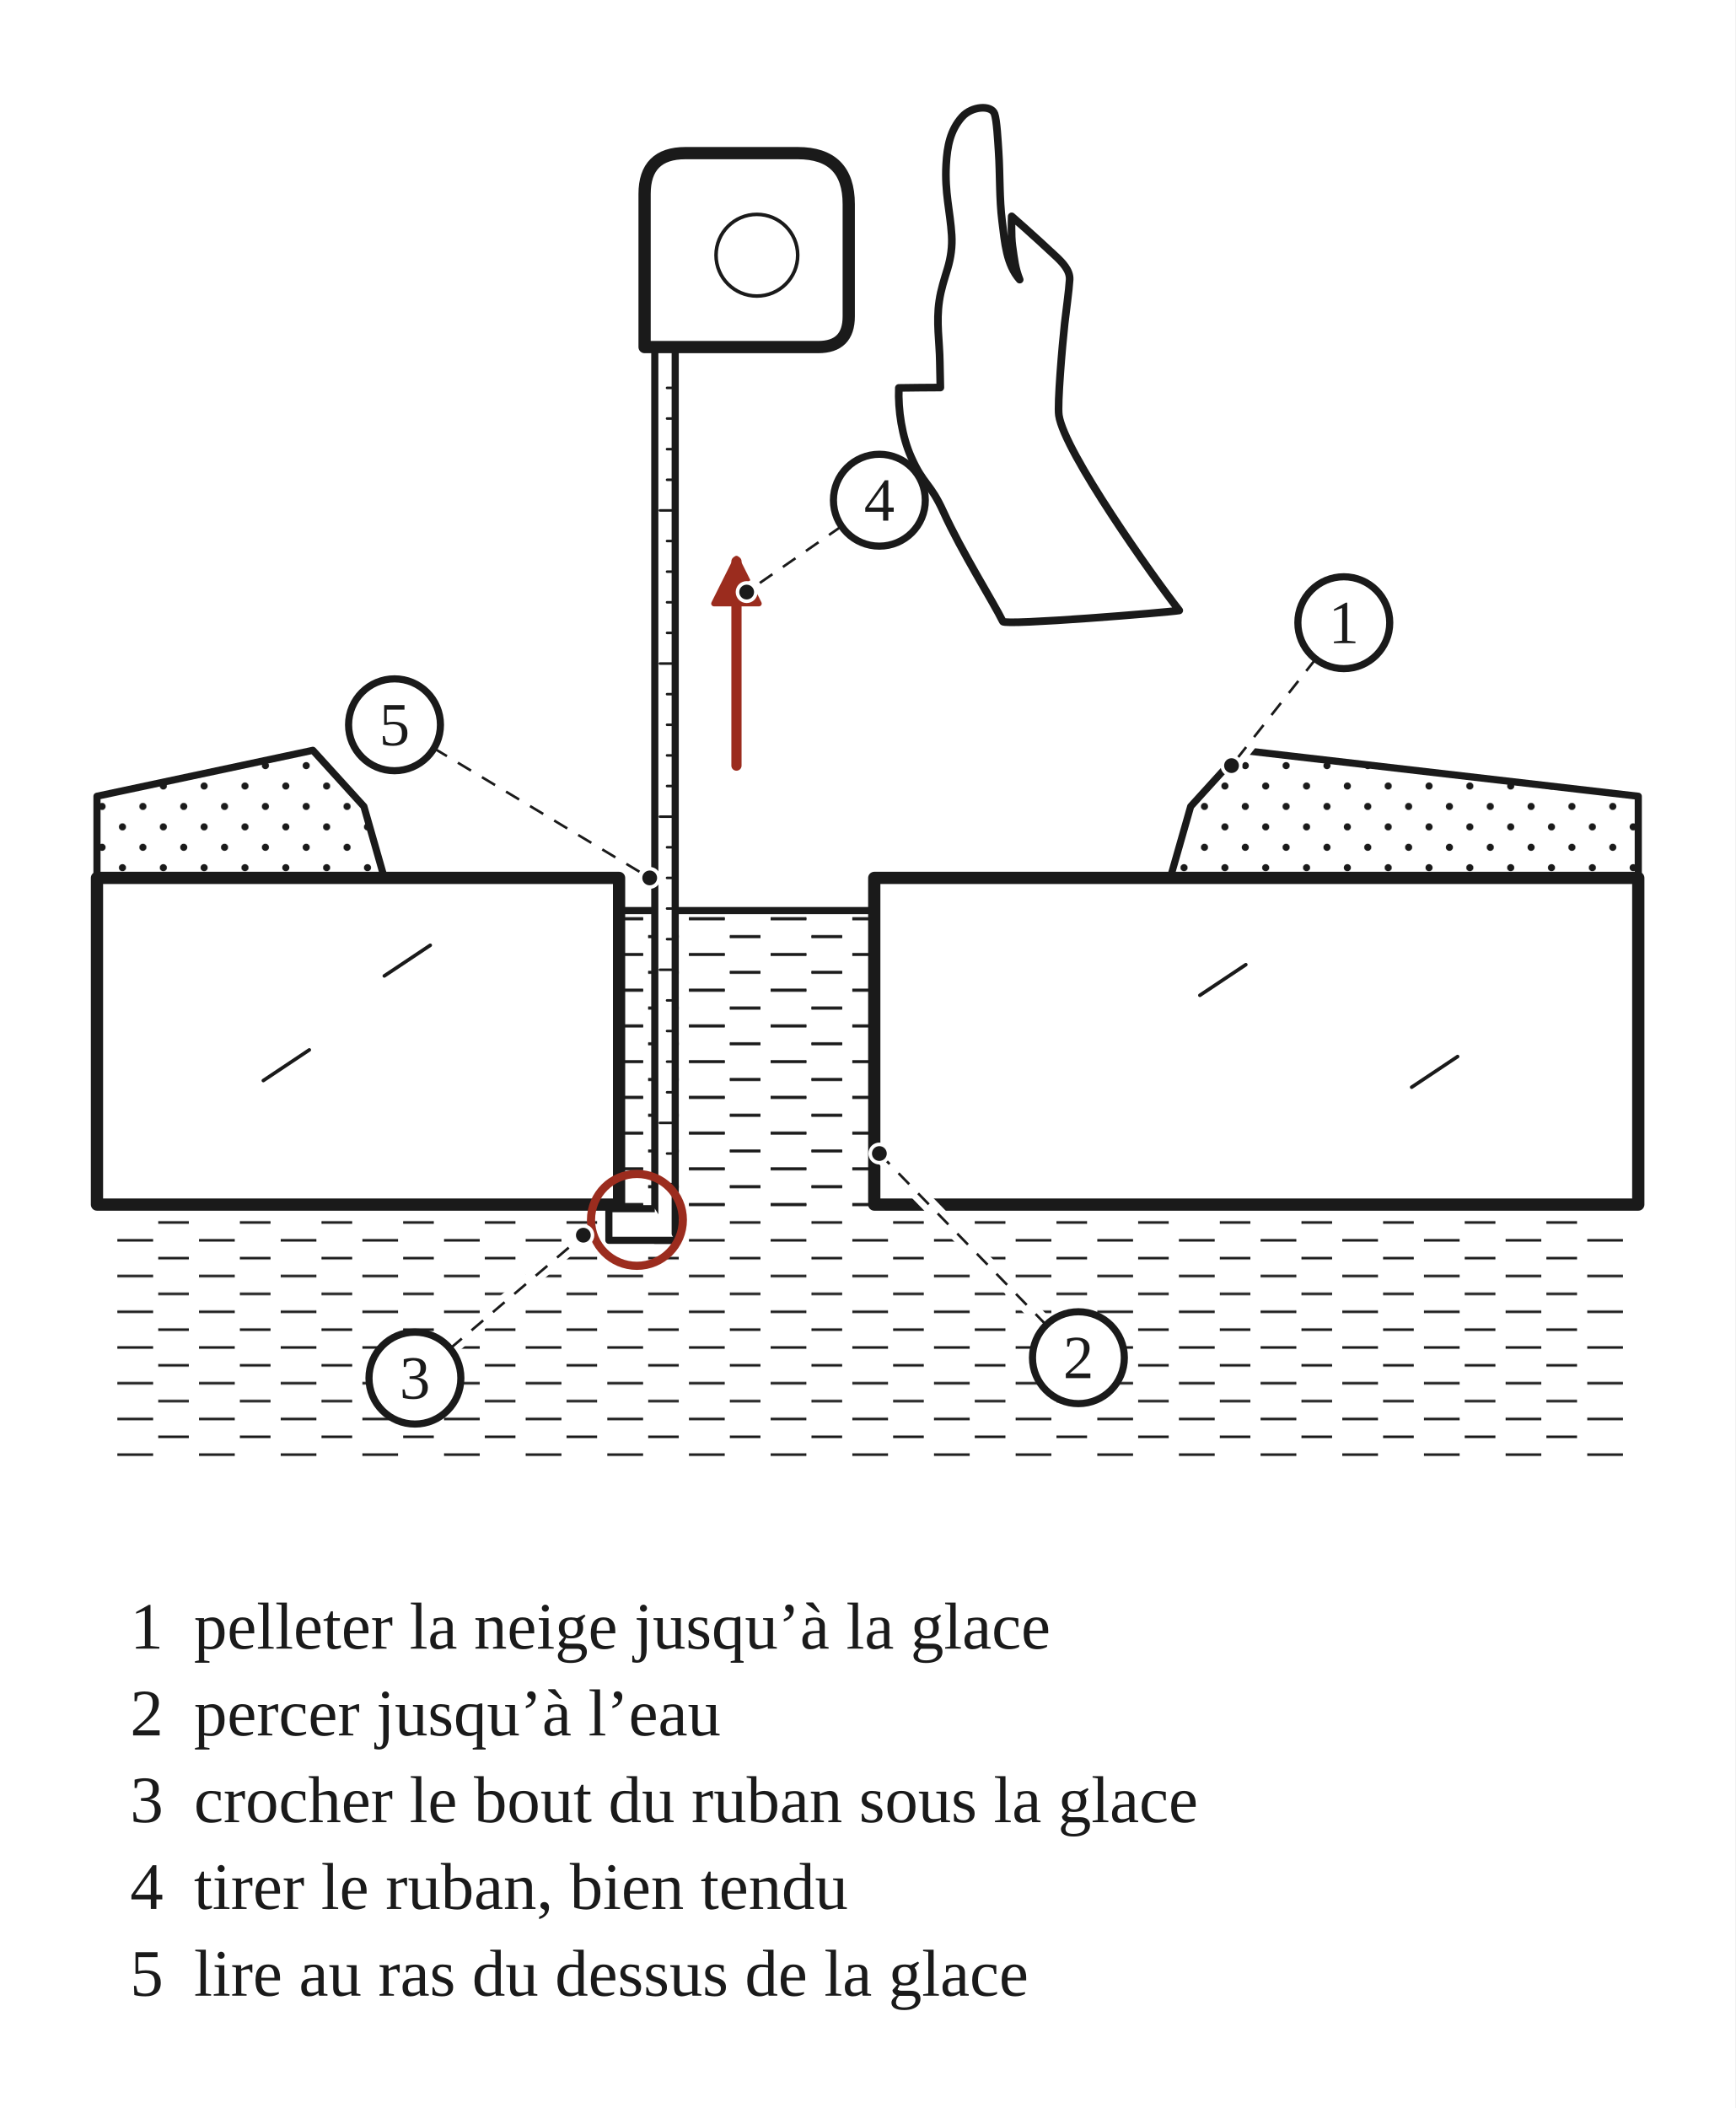
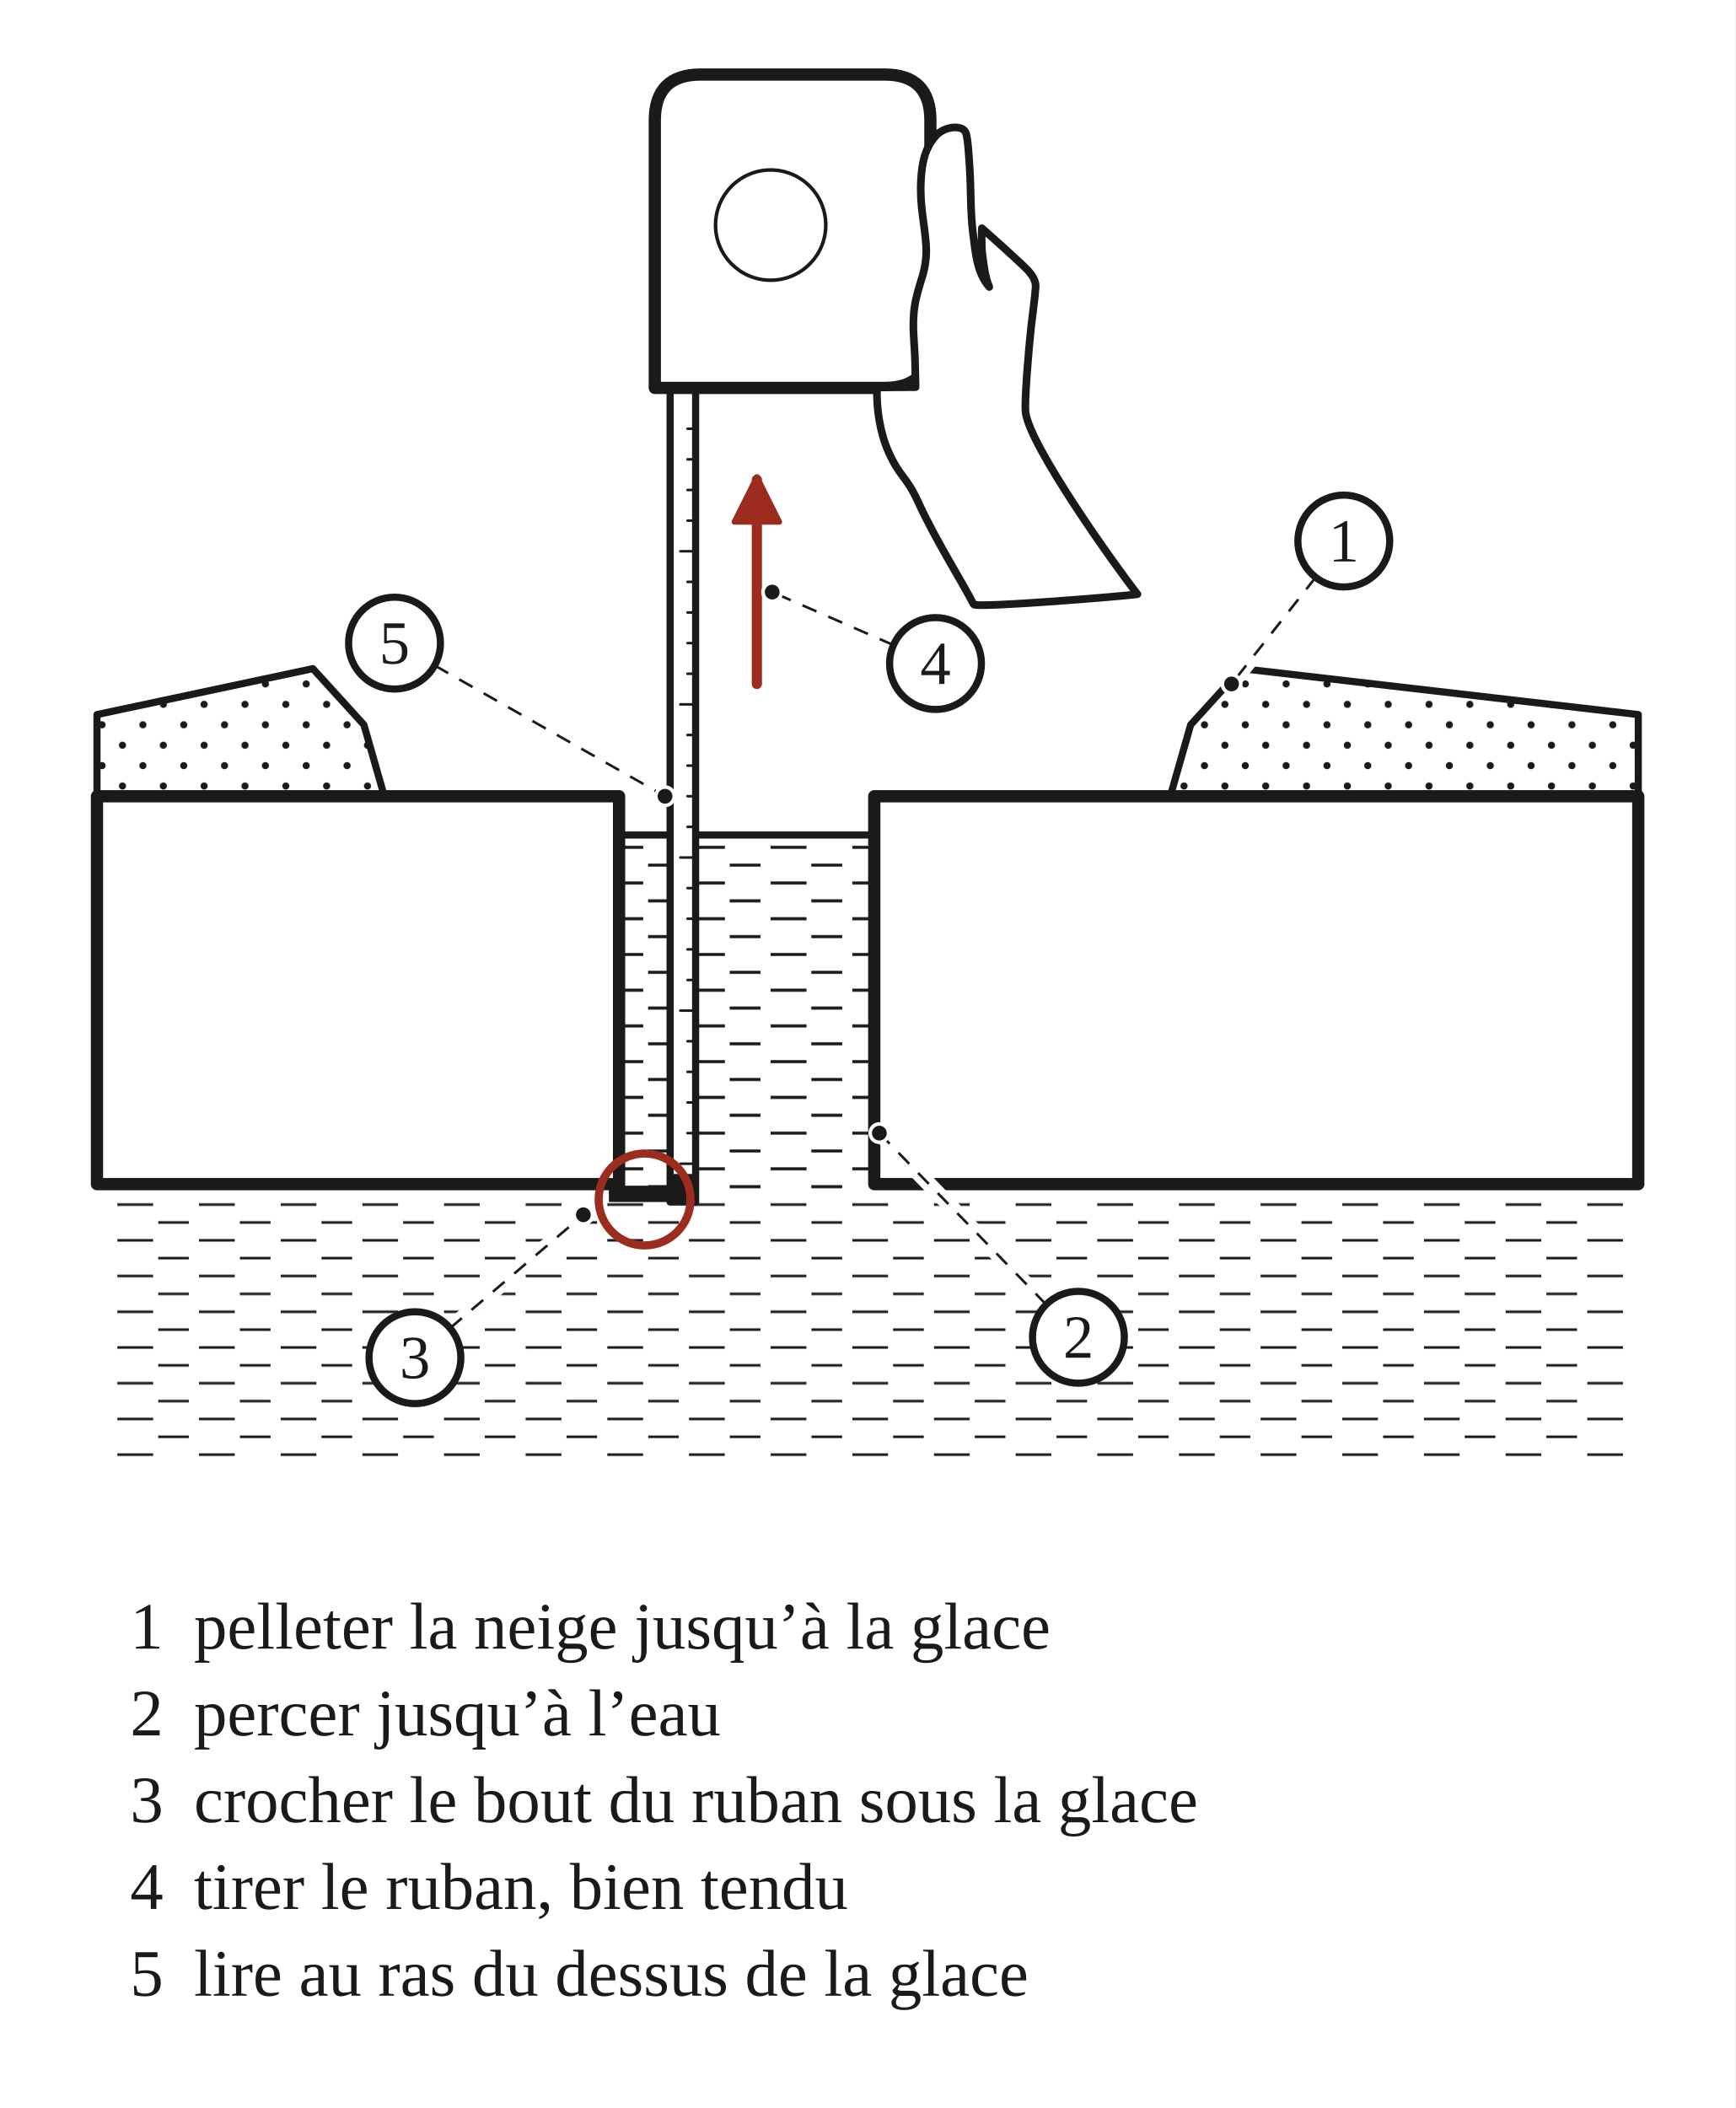
<svg xmlns="http://www.w3.org/2000/svg" width="340" height="413" viewBox="0 0 340 413" role="img">
  <defs>
    <pattern id="h-eau" width="16" height="7" patternUnits="userSpaceOnUse">
      <line x1="1" y1="2" x2="8" y2="2" stroke="#1A1A1A" stroke-width="0.5" />
      <line x1="9" y1="5.5" x2="15" y2="5.5" stroke="#1A1A1A" stroke-width="0.5" />
    </pattern>
    <pattern id="h-neige" width="8" height="8" patternUnits="userSpaceOnUse">
      <circle cx="2" cy="2" r="0.7" fill="#1A1A1A" stroke="none" />
      <circle cx="6" cy="6" r="0.7" fill="#1A1A1A" stroke="none" />
    </pattern>
    <marker id="fl-r" viewBox="0 0 10 10" refX="8.5" refY="5" markerWidth="5.5" markerHeight="5.5" orient="auto-start-reverse">
      <path d="M1 1 L9 5 L1 9 Z" fill="#9B2C1E" stroke="#9B2C1E" stroke-width="1" stroke-linejoin="round" />
    </marker>
  </defs>
  <rect x="0" y="0" width="340" height="413" fill="#FFFFFF" />
  <g transform="translate(22 24)" data-vue="coupe">
-     <rect x="0" y="154.4" width="296" height="109.6" fill="url(#h-eau)" stroke="none" />
-     <rect x="99.3" y="154.4" width="50" height="58.6" fill="url(#h-eau)" stroke="none" />
-     <path d="M-3 148 L99.3 148 L99.3 212 L-3 212 Z" fill="#FFFFFF" stroke="#1A1A1A" stroke-width="2.4" stroke-linejoin="round" stroke-linecap="round" />
-     <path d="M149.3 148 L299 148 L299 212 L149.3 212 Z" fill="#FFFFFF" stroke="#1A1A1A" stroke-width="2.4" stroke-linejoin="round" stroke-linecap="round" />
-     <line x1="99.3" y1="154.4" x2="149.3" y2="154.4" fill="none" stroke="#1A1A1A" stroke-width="1.4" stroke-linejoin="round" stroke-linecap="round" />
-     <line x1="53.3" y1="167.2" x2="62.3" y2="161.2" fill="none" stroke="#1A1A1A" stroke-width="0.7" stroke-linejoin="round" stroke-linecap="round" />
-     <line x1="29.6" y1="187.7" x2="38.6" y2="181.7" fill="none" stroke="#1A1A1A" stroke-width="0.7" stroke-linejoin="round" stroke-linecap="round" />
-     <line x1="213.1" y1="171" x2="222.1" y2="165" fill="none" stroke="#1A1A1A" stroke-width="0.7" stroke-linejoin="round" stroke-linecap="round" />
-     <line x1="254.6" y1="189" x2="263.6" y2="183" fill="none" stroke="#1A1A1A" stroke-width="0.7" stroke-linejoin="round" stroke-linecap="round" />
-     <path d="M-3 148 L-3 132 L39.3 123 L49.3 134 L53.3 148 Z" fill="url(#h-neige)" stroke="#1A1A1A" stroke-width="1.4" stroke-linejoin="round" />
-     <path d="M207.3 148 L211.3 134 L221.3 123 L299 132 L299 148 Z" fill="url(#h-neige)" stroke="#1A1A1A" stroke-width="1.4" stroke-linejoin="round" />
-     <path d="M 106.3 44 L 106.3 219 L 110.3 219 L 110.3 44 Z" fill="#FFFFFF" stroke="#1A1A1A" stroke-width="1.4" stroke-linejoin="round" stroke-linecap="round" />
-     <path d="M 110.3 219 L 97.3 219 L 97.3 212.8 L 106.3 212.8" fill="#FFFFFF" stroke="#1A1A1A" stroke-width="1.4" stroke-linejoin="round" />
-     <line x1="108.7" y1="52" x2="110.3" y2="52" fill="none" stroke="#1A1A1A" stroke-width="0.5" stroke-linejoin="round" stroke-linecap="round" />
-     <line x1="108.7" y1="58" x2="110.3" y2="58" fill="none" stroke="#1A1A1A" stroke-width="0.5" stroke-linejoin="round" stroke-linecap="round" />
-     <line x1="108.7" y1="64" x2="110.3" y2="64" fill="none" stroke="#1A1A1A" stroke-width="0.5" stroke-linejoin="round" stroke-linecap="round" />
-     <line x1="108.7" y1="70" x2="110.3" y2="70" fill="none" stroke="#1A1A1A" stroke-width="0.5" stroke-linejoin="round" stroke-linecap="round" />
-     <line x1="107.3" y1="76" x2="110.3" y2="76" fill="none" stroke="#1A1A1A" stroke-width="0.5" stroke-linejoin="round" stroke-linecap="round" />
-     <line x1="108.7" y1="82" x2="110.3" y2="82" fill="none" stroke="#1A1A1A" stroke-width="0.5" stroke-linejoin="round" stroke-linecap="round" />
-     <line x1="108.7" y1="88" x2="110.3" y2="88" fill="none" stroke="#1A1A1A" stroke-width="0.5" stroke-linejoin="round" stroke-linecap="round" />
-     <line x1="108.7" y1="94" x2="110.3" y2="94" fill="none" stroke="#1A1A1A" stroke-width="0.5" stroke-linejoin="round" stroke-linecap="round" />
-     <line x1="108.7" y1="100" x2="110.3" y2="100" fill="none" stroke="#1A1A1A" stroke-width="0.5" stroke-linejoin="round" stroke-linecap="round" />
-     <line x1="107.3" y1="106" x2="110.3" y2="106" fill="none" stroke="#1A1A1A" stroke-width="0.5" stroke-linejoin="round" stroke-linecap="round" />
-     <line x1="108.7" y1="112" x2="110.3" y2="112" fill="none" stroke="#1A1A1A" stroke-width="0.5" stroke-linejoin="round" stroke-linecap="round" />
-     <line x1="108.7" y1="118" x2="110.3" y2="118" fill="none" stroke="#1A1A1A" stroke-width="0.5" stroke-linejoin="round" stroke-linecap="round" />
-     <line x1="108.7" y1="124" x2="110.3" y2="124" fill="none" stroke="#1A1A1A" stroke-width="0.5" stroke-linejoin="round" stroke-linecap="round" />
-     <line x1="108.7" y1="130" x2="110.3" y2="130" fill="none" stroke="#1A1A1A" stroke-width="0.5" stroke-linejoin="round" stroke-linecap="round" />
-     <line x1="107.3" y1="136" x2="110.3" y2="136" fill="none" stroke="#1A1A1A" stroke-width="0.5" stroke-linejoin="round" stroke-linecap="round" />
-     <line x1="108.7" y1="142" x2="110.3" y2="142" fill="none" stroke="#1A1A1A" stroke-width="0.5" stroke-linejoin="round" stroke-linecap="round" />
-     <line x1="108.7" y1="148" x2="110.3" y2="148" fill="none" stroke="#1A1A1A" stroke-width="0.5" stroke-linejoin="round" stroke-linecap="round" />
-     <line x1="108.7" y1="154" x2="110.3" y2="154" fill="none" stroke="#1A1A1A" stroke-width="0.5" stroke-linejoin="round" stroke-linecap="round" />
-     <line x1="108.7" y1="160" x2="110.3" y2="160" fill="none" stroke="#1A1A1A" stroke-width="0.5" stroke-linejoin="round" stroke-linecap="round" />
-     <line x1="107.3" y1="166" x2="110.3" y2="166" fill="none" stroke="#1A1A1A" stroke-width="0.5" stroke-linejoin="round" stroke-linecap="round" />
-     <line x1="108.7" y1="172" x2="110.3" y2="172" fill="none" stroke="#1A1A1A" stroke-width="0.5" stroke-linejoin="round" stroke-linecap="round" />
-     <line x1="108.7" y1="178" x2="110.3" y2="178" fill="none" stroke="#1A1A1A" stroke-width="0.5" stroke-linejoin="round" stroke-linecap="round" />
-     <line x1="108.7" y1="184" x2="110.3" y2="184" fill="none" stroke="#1A1A1A" stroke-width="0.5" stroke-linejoin="round" stroke-linecap="round" />
-     <line x1="108.7" y1="190" x2="110.3" y2="190" fill="none" stroke="#1A1A1A" stroke-width="0.5" stroke-linejoin="round" stroke-linecap="round" />
-     <line x1="107.3" y1="196" x2="110.3" y2="196" fill="none" stroke="#1A1A1A" stroke-width="0.5" stroke-linejoin="round" stroke-linecap="round" />
-     <line x1="108.7" y1="202" x2="110.3" y2="202" fill="none" stroke="#1A1A1A" stroke-width="0.5" stroke-linejoin="round" stroke-linecap="round" />
-     <line x1="108.7" y1="208" x2="110.3" y2="208" fill="none" stroke="#1A1A1A" stroke-width="0.5" stroke-linejoin="round" stroke-linecap="round" />
-     <path d="M 104.3 44 L 104.3 14 Q 104.3 6 112.3 6 L 134.3 6 Q 144.3 6 144.3 16 L 144.3 38 Q 144.3 44 138.3 44 Z" fill="#FFFFFF" stroke="#1A1A1A" stroke-width="2.4" stroke-linejoin="round" stroke-linecap="round" />
-     <circle cx="126.3" cy="26" r="8" fill="none" stroke="#1A1A1A" stroke-width="0.7" stroke-linejoin="round" stroke-linecap="round" />
-     <g data-main="2-04" transform="translate(136.32 19) rotate(0) scale(-0.200573 0.200573) translate(-1507 -1005.6)">
-       <path fill="#FFFFFF" stroke="#1A1A1A" stroke-width="7.479" stroke-linejoin="round" fill-rule="evenodd" d="M1418.27 1170.13 C1416.32 1169.98 1377.72 1169.75 1377.72 1169.75 C1377.72 1169.75 1378.13 1151.68 1378.23 1144.8 C1378.5 1124.42 1381.9 1106.32 1378.77 1085.05 C1377.1 1073.73 1373.91 1064.24 1370.62 1053.36 C1367.46 1042.9 1365.98 1031.81 1366.66 1020.89 C1368.11 997.625 1373.58 979.452 1372.05 951.92 C1371.05 933.995 1368.07 918.364 1356.45 905.344 C1347.14 894.916 1327.95 893.43 1324.79 902.364 C1322.56 908.694 1321.51 928.761 1320.82 939.184 C1319.29 962.031 1320.23 984.918 1317.33 1007.73 C1314.74 1028.24 1313.27 1049.55 1300.21 1064.36 C1304.67 1053.13 1305.42 1044.68 1307.29 1031.59 C1308.78 1021.16 1308.03 1002.54 1308.03 1002.54 C1308.03 1002.54 1286.98 1020.85 1264.83 1041.64 C1258.55 1047.55 1250.92 1055.29 1251.43 1064.36 C1252 1074.63 1255.15 1096.95 1256.27 1107.19 C1258.68 1129.32 1263.52 1185.76 1261.93 1196.83 C1256.75 1232.74 1169.18 1355.83 1144.33 1387.51 C1153.54 1389.3 1314.63 1402.45 1316.67 1398.28 C1326.22 1378.82 1356.84 1330.5 1374.75 1291.09 C1387.72 1262.56 1394.06 1265.09 1406.24 1237.73 C1415.17 1217.69 1419.16 1191.87 1418.27 1170.13 Z" />
+     <rect x="0" y="139.6" width="296" height="124.4" fill="url(#h-eau)" stroke="none" />
+     <rect x="99.3" y="139.6" width="50" height="69.4" fill="url(#h-eau)" stroke="none" />
+     <path d="M-3 132 L99.3 132 L99.3 208 L-3 208 Z" fill="#FFFFFF" stroke="#1A1A1A" stroke-width="2.4" stroke-linejoin="round" stroke-linecap="round" />
+     <path d="M149.3 132 L299 132 L299 208 L149.3 208 Z" fill="#FFFFFF" stroke="#1A1A1A" stroke-width="2.4" stroke-linejoin="round" stroke-linecap="round" />
+     <line x1="99.3" y1="139.6" x2="149.3" y2="139.6" fill="none" stroke="#1A1A1A" stroke-width="1.4" stroke-linejoin="round" stroke-linecap="round" />
+     <path d="M-3 132 L-3 116 L39.3 107 L49.3 118 L53.3 132 Z" fill="url(#h-neige)" stroke="#1A1A1A" stroke-width="1.4" stroke-linejoin="round" />
+     <path d="M207.3 132 L211.3 118 L221.3 107 L299 116 L299 132 Z" fill="url(#h-neige)" stroke="#1A1A1A" stroke-width="1.4" stroke-linejoin="round" />
+     <path d="M 109.3 52 L 109.3 211.5 L 114.3 211.5 L 114.3 52 Z" fill="#FFFFFF" stroke="#1A1A1A" stroke-width="1.4" stroke-linejoin="round" stroke-linecap="round" />
+     <path d="M 114.3 211.5 L 97.3 211.5 L 97.3 208.3 L 109.3 208.3 L 109.3 206 L 114.3 206 Z" fill="#1A1A1A" stroke="none" />
+     <line x1="112.7" y1="60" x2="114.3" y2="60" fill="none" stroke="#1A1A1A" stroke-width="0.5" stroke-linejoin="round" stroke-linecap="round" />
+     <line x1="112.7" y1="66" x2="114.3" y2="66" fill="none" stroke="#1A1A1A" stroke-width="0.5" stroke-linejoin="round" stroke-linecap="round" />
+     <line x1="112.7" y1="72" x2="114.3" y2="72" fill="none" stroke="#1A1A1A" stroke-width="0.5" stroke-linejoin="round" stroke-linecap="round" />
+     <line x1="112.7" y1="78" x2="114.3" y2="78" fill="none" stroke="#1A1A1A" stroke-width="0.5" stroke-linejoin="round" stroke-linecap="round" />
+     <line x1="111.3" y1="84" x2="114.3" y2="84" fill="none" stroke="#1A1A1A" stroke-width="0.5" stroke-linejoin="round" stroke-linecap="round" />
+     <line x1="112.7" y1="90" x2="114.3" y2="90" fill="none" stroke="#1A1A1A" stroke-width="0.5" stroke-linejoin="round" stroke-linecap="round" />
+     <line x1="112.7" y1="96" x2="114.3" y2="96" fill="none" stroke="#1A1A1A" stroke-width="0.5" stroke-linejoin="round" stroke-linecap="round" />
+     <line x1="112.7" y1="102" x2="114.3" y2="102" fill="none" stroke="#1A1A1A" stroke-width="0.5" stroke-linejoin="round" stroke-linecap="round" />
+     <line x1="112.7" y1="108" x2="114.3" y2="108" fill="none" stroke="#1A1A1A" stroke-width="0.5" stroke-linejoin="round" stroke-linecap="round" />
+     <line x1="111.3" y1="114" x2="114.3" y2="114" fill="none" stroke="#1A1A1A" stroke-width="0.5" stroke-linejoin="round" stroke-linecap="round" />
+     <line x1="112.7" y1="120" x2="114.3" y2="120" fill="none" stroke="#1A1A1A" stroke-width="0.5" stroke-linejoin="round" stroke-linecap="round" />
+     <line x1="112.7" y1="126" x2="114.3" y2="126" fill="none" stroke="#1A1A1A" stroke-width="0.5" stroke-linejoin="round" stroke-linecap="round" />
+     <line x1="112.7" y1="132" x2="114.3" y2="132" fill="none" stroke="#1A1A1A" stroke-width="0.5" stroke-linejoin="round" stroke-linecap="round" />
+     <line x1="112.7" y1="138" x2="114.3" y2="138" fill="none" stroke="#1A1A1A" stroke-width="0.5" stroke-linejoin="round" stroke-linecap="round" />
+     <line x1="111.3" y1="144" x2="114.3" y2="144" fill="none" stroke="#1A1A1A" stroke-width="0.5" stroke-linejoin="round" stroke-linecap="round" />
+     <line x1="112.7" y1="150" x2="114.3" y2="150" fill="none" stroke="#1A1A1A" stroke-width="0.5" stroke-linejoin="round" stroke-linecap="round" />
+     <line x1="112.7" y1="156" x2="114.3" y2="156" fill="none" stroke="#1A1A1A" stroke-width="0.5" stroke-linejoin="round" stroke-linecap="round" />
+     <line x1="112.7" y1="162" x2="114.3" y2="162" fill="none" stroke="#1A1A1A" stroke-width="0.5" stroke-linejoin="round" stroke-linecap="round" />
+     <line x1="112.7" y1="168" x2="114.3" y2="168" fill="none" stroke="#1A1A1A" stroke-width="0.5" stroke-linejoin="round" stroke-linecap="round" />
+     <line x1="111.3" y1="174" x2="114.3" y2="174" fill="none" stroke="#1A1A1A" stroke-width="0.5" stroke-linejoin="round" stroke-linecap="round" />
+     <line x1="112.7" y1="180" x2="114.3" y2="180" fill="none" stroke="#1A1A1A" stroke-width="0.5" stroke-linejoin="round" stroke-linecap="round" />
+     <line x1="112.7" y1="186" x2="114.3" y2="186" fill="none" stroke="#1A1A1A" stroke-width="0.5" stroke-linejoin="round" stroke-linecap="round" />
+     <line x1="112.7" y1="192" x2="114.3" y2="192" fill="none" stroke="#1A1A1A" stroke-width="0.5" stroke-linejoin="round" stroke-linecap="round" />
+     <line x1="112.7" y1="198" x2="114.3" y2="198" fill="none" stroke="#1A1A1A" stroke-width="0.5" stroke-linejoin="round" stroke-linecap="round" />
+     <line x1="111.3" y1="204" x2="114.3" y2="204" fill="none" stroke="#1A1A1A" stroke-width="0.5" stroke-linejoin="round" stroke-linecap="round" />
+     <path d="M 106.3 52 L 106.3 -0.4 Q 106.3 -9.4 115.3 -9.4 L 151.3 -9.4 Q 160.3 -9.4 160.3 -0.4 L 160.3 43 Q 160.3 52 151.3 52 Z" fill="#FFFFFF" stroke="#1A1A1A" stroke-width="2.4" stroke-linejoin="round" stroke-linecap="round" />
+     <circle cx="129" cy="20.1" r="10.8" fill="none" stroke="#1A1A1A" stroke-width="0.7" stroke-linejoin="round" stroke-linecap="round" />
+     <g data-main="2-04" transform="translate(133.32 21.28) rotate(0) scale(-0.186246 0.186246) translate(-1507 -1005.6)">
+       <path fill="#FFFFFF" stroke="#1A1A1A" stroke-width="8.054" stroke-linejoin="round" fill-rule="evenodd" d="M1418.27 1170.13 C1416.32 1169.98 1377.72 1169.75 1377.72 1169.75 C1377.72 1169.75 1378.13 1151.68 1378.23 1144.8 C1378.5 1124.42 1381.9 1106.32 1378.77 1085.05 C1377.1 1073.73 1373.91 1064.24 1370.62 1053.36 C1367.46 1042.9 1365.98 1031.81 1366.66 1020.89 C1368.11 997.625 1373.58 979.452 1372.05 951.92 C1371.05 933.995 1368.07 918.364 1356.45 905.344 C1347.14 894.916 1327.95 893.43 1324.79 902.364 C1322.56 908.694 1321.51 928.761 1320.82 939.184 C1319.29 962.031 1320.23 984.918 1317.33 1007.73 C1314.74 1028.24 1313.27 1049.55 1300.21 1064.36 C1304.67 1053.13 1305.42 1044.68 1307.29 1031.59 C1308.78 1021.16 1308.03 1002.54 1308.03 1002.54 C1308.03 1002.54 1286.98 1020.85 1264.83 1041.64 C1258.55 1047.55 1250.92 1055.29 1251.43 1064.36 C1252 1074.63 1255.15 1096.95 1256.27 1107.19 C1258.68 1129.32 1263.52 1185.76 1261.93 1196.83 C1256.75 1232.74 1169.18 1355.83 1144.33 1387.51 C1153.54 1389.3 1314.63 1402.45 1316.67 1398.28 C1326.22 1378.82 1356.84 1330.5 1374.75 1291.09 C1387.72 1262.56 1394.06 1265.09 1406.24 1237.73 C1415.17 1217.69 1419.16 1191.87 1418.27 1170.13 Z" />
    </g>
-     <path d="M 122.3 126 L 122.3 86" fill="none" stroke="#9B2C1E" stroke-width="2" stroke-linejoin="round" stroke-linecap="round" marker-end="url(#fl-r)" />
-     <circle cx="102.8" cy="215" r="9" fill="none" stroke="#9B2C1E" stroke-width="1.6" />
+     <path d="M 126.3 110 L 126.3 70" fill="none" stroke="#9B2C1E" stroke-width="2" stroke-linejoin="round" stroke-linecap="round" marker-end="url(#fl-r)" />
+     <circle cx="104.3" cy="211" r="9" fill="none" stroke="#9B2C1E" stroke-width="1.6" />
  </g>
-   <line x1="257.8" y1="129.1" x2="241.3" y2="150" fill="none" stroke="#FFFFFF" stroke-width="3" stroke-linecap="round" />
-   <line x1="257.8" y1="129.1" x2="241.3" y2="150" fill="none" stroke="#1A1A1A" stroke-width="0.5" stroke-dasharray="3 2.5" />
-   <circle cx="241.3" cy="150" r="1.8" fill="#1A1A1A" stroke="#FFFFFF" stroke-width="0.7" />
-   <circle cx="263.3" cy="122" r="9" fill="#FFFFFF" stroke="#1A1A1A" stroke-width="1.4" data-vue="coupe" />
-   <text x="263.3" y="126" text-anchor="middle" font-family="Georgia, 'Times New Roman', serif" font-size="12" fill="#1A1A1A">1</text>
-   <line x1="205" y1="259.6" x2="172.3" y2="226" fill="none" stroke="#FFFFFF" stroke-width="3" stroke-linecap="round" />
-   <line x1="205" y1="259.6" x2="172.3" y2="226" fill="none" stroke="#1A1A1A" stroke-width="0.5" stroke-dasharray="3 2.5" />
-   <circle cx="172.3" cy="226" r="1.8" fill="#1A1A1A" stroke="#FFFFFF" stroke-width="0.7" />
-   <circle cx="211.3" cy="266" r="9" fill="#FFFFFF" stroke="#1A1A1A" stroke-width="1.4" data-vue="coupe" />
-   <text x="211.3" y="270" text-anchor="middle" font-family="Georgia, 'Times New Roman', serif" font-size="12" fill="#1A1A1A">2</text>
-   <line x1="88.2" y1="264.2" x2="114.3" y2="242" fill="none" stroke="#FFFFFF" stroke-width="3" stroke-linecap="round" />
-   <line x1="88.2" y1="264.2" x2="114.3" y2="242" fill="none" stroke="#1A1A1A" stroke-width="0.5" stroke-dasharray="3 2.5" />
-   <circle cx="114.3" cy="242" r="1.8" fill="#1A1A1A" stroke="#FFFFFF" stroke-width="0.7" />
-   <circle cx="81.3" cy="270" r="9" fill="#FFFFFF" stroke="#1A1A1A" stroke-width="1.4" data-vue="coupe" />
-   <text x="81.3" y="274" text-anchor="middle" font-family="Georgia, 'Times New Roman', serif" font-size="12" fill="#1A1A1A">3</text>
-   <line x1="164.9" y1="103.1" x2="146.3" y2="116" fill="none" stroke="#FFFFFF" stroke-width="3" stroke-linecap="round" />
-   <line x1="164.9" y1="103.1" x2="146.3" y2="116" fill="none" stroke="#1A1A1A" stroke-width="0.5" stroke-dasharray="3 2.5" />
-   <circle cx="146.3" cy="116" r="1.8" fill="#1A1A1A" stroke="#FFFFFF" stroke-width="0.7" />
-   <circle cx="172.3" cy="98" r="9" fill="#FFFFFF" stroke="#1A1A1A" stroke-width="1.4" data-vue="coupe" />
-   <text x="172.3" y="102" text-anchor="middle" font-family="Georgia, 'Times New Roman', serif" font-size="12" fill="#1A1A1A">4</text>
-   <line x1="85" y1="146.6" x2="127.3" y2="172" fill="none" stroke="#FFFFFF" stroke-width="3" stroke-linecap="round" />
-   <line x1="85" y1="146.6" x2="127.3" y2="172" fill="none" stroke="#1A1A1A" stroke-width="0.5" stroke-dasharray="3 2.5" />
-   <circle cx="127.3" cy="172" r="1.8" fill="#1A1A1A" stroke="#FFFFFF" stroke-width="0.7" />
-   <circle cx="77.3" cy="142" r="9" fill="#FFFFFF" stroke="#1A1A1A" stroke-width="1.4" data-vue="coupe" />
-   <text x="77.3" y="146" text-anchor="middle" font-family="Georgia, 'Times New Roman', serif" font-size="12" fill="#1A1A1A">5</text>
+   <line x1="257.8" y1="113.1" x2="241.3" y2="134" fill="none" stroke="#FFFFFF" stroke-width="3" stroke-linecap="round" />
+   <line x1="257.8" y1="113.1" x2="241.3" y2="134" fill="none" stroke="#1A1A1A" stroke-width="0.5" stroke-dasharray="3 2.5" />
+   <circle cx="241.3" cy="134" r="1.8" fill="#1A1A1A" stroke="#FFFFFF" stroke-width="0.7" />
+   <circle cx="263.3" cy="106" r="9" fill="#FFFFFF" stroke="#1A1A1A" stroke-width="1.4" data-vue="coupe" />
+   <text x="263.3" y="110" text-anchor="middle" font-family="Georgia, 'Times New Roman', serif" font-size="12" fill="#1A1A1A">1</text>
+   <line x1="205" y1="255.6" x2="172.3" y2="222" fill="none" stroke="#FFFFFF" stroke-width="3" stroke-linecap="round" />
+   <line x1="205" y1="255.6" x2="172.3" y2="222" fill="none" stroke="#1A1A1A" stroke-width="0.5" stroke-dasharray="3 2.5" />
+   <circle cx="172.3" cy="222" r="1.8" fill="#1A1A1A" stroke="#FFFFFF" stroke-width="0.7" />
+   <circle cx="211.3" cy="262" r="9" fill="#FFFFFF" stroke="#1A1A1A" stroke-width="1.4" data-vue="coupe" />
+   <text x="211.3" y="266" text-anchor="middle" font-family="Georgia, 'Times New Roman', serif" font-size="12" fill="#1A1A1A">2</text>
+   <line x1="88.2" y1="260.2" x2="114.3" y2="238" fill="none" stroke="#FFFFFF" stroke-width="3" stroke-linecap="round" />
+   <line x1="88.2" y1="260.2" x2="114.3" y2="238" fill="none" stroke="#1A1A1A" stroke-width="0.5" stroke-dasharray="3 2.5" />
+   <circle cx="114.3" cy="238" r="1.8" fill="#1A1A1A" stroke="#FFFFFF" stroke-width="0.7" />
+   <circle cx="81.3" cy="266" r="9" fill="#FFFFFF" stroke="#1A1A1A" stroke-width="1.4" data-vue="coupe" />
+   <text x="81.3" y="270" text-anchor="middle" font-family="Georgia, 'Times New Roman', serif" font-size="12" fill="#1A1A1A">3</text>
+   <line x1="175.1" y1="126.4" x2="151.3" y2="116" fill="none" stroke="#FFFFFF" stroke-width="3" stroke-linecap="round" />
+   <line x1="175.1" y1="126.4" x2="151.3" y2="116" fill="none" stroke="#1A1A1A" stroke-width="0.5" stroke-dasharray="3 2.5" />
+   <circle cx="151.3" cy="116" r="1.8" fill="#1A1A1A" stroke="#FFFFFF" stroke-width="0.7" />
+   <circle cx="183.3" cy="130" r="9" fill="#FFFFFF" stroke="#1A1A1A" stroke-width="1.4" data-vue="coupe" />
+   <text x="183.3" y="134" text-anchor="middle" font-family="Georgia, 'Times New Roman', serif" font-size="12" fill="#1A1A1A">4</text>
+   <line x1="85.2" y1="130.4" x2="130.3" y2="156" fill="none" stroke="#FFFFFF" stroke-width="3" stroke-linecap="round" />
+   <line x1="85.2" y1="130.4" x2="130.3" y2="156" fill="none" stroke="#1A1A1A" stroke-width="0.5" stroke-dasharray="3 2.5" />
+   <circle cx="130.3" cy="156" r="1.8" fill="#1A1A1A" stroke="#FFFFFF" stroke-width="0.7" />
+   <circle cx="77.3" cy="126" r="9" fill="#FFFFFF" stroke="#1A1A1A" stroke-width="1.4" data-vue="coupe" />
+   <text x="77.3" y="130" text-anchor="middle" font-family="Georgia, 'Times New Roman', serif" font-size="12" fill="#1A1A1A">5</text>
  <text x="32" y="323" text-anchor="end" font-family="Georgia, 'Times New Roman', serif" font-size="13" fill="#1A1A1A">1</text>
  <text x="38" y="323" font-family="Georgia, 'Times New Roman', serif" font-size="13" fill="#1A1A1A">pelleter la neige jusqu’à la glace</text>
  <text x="32" y="340" text-anchor="end" font-family="Georgia, 'Times New Roman', serif" font-size="13" fill="#1A1A1A">2</text>
  <text x="38" y="340" font-family="Georgia, 'Times New Roman', serif" font-size="13" fill="#1A1A1A">percer jusqu’à l’eau</text>
  <text x="32" y="357" text-anchor="end" font-family="Georgia, 'Times New Roman', serif" font-size="13" fill="#1A1A1A">3</text>
  <text x="38" y="357" font-family="Georgia, 'Times New Roman', serif" font-size="13" fill="#1A1A1A">crocher le bout du ruban sous la glace</text>
  <text x="32" y="374" text-anchor="end" font-family="Georgia, 'Times New Roman', serif" font-size="13" fill="#1A1A1A">4</text>
  <text x="38" y="374" font-family="Georgia, 'Times New Roman', serif" font-size="13" fill="#1A1A1A">tirer le ruban, bien tendu</text>
  <text x="32" y="391" text-anchor="end" font-family="Georgia, 'Times New Roman', serif" font-size="13" fill="#1A1A1A">5</text>
  <text x="38" y="391" font-family="Georgia, 'Times New Roman', serif" font-size="13" fill="#1A1A1A">lire au ras du dessus de la glace</text>
</svg>
